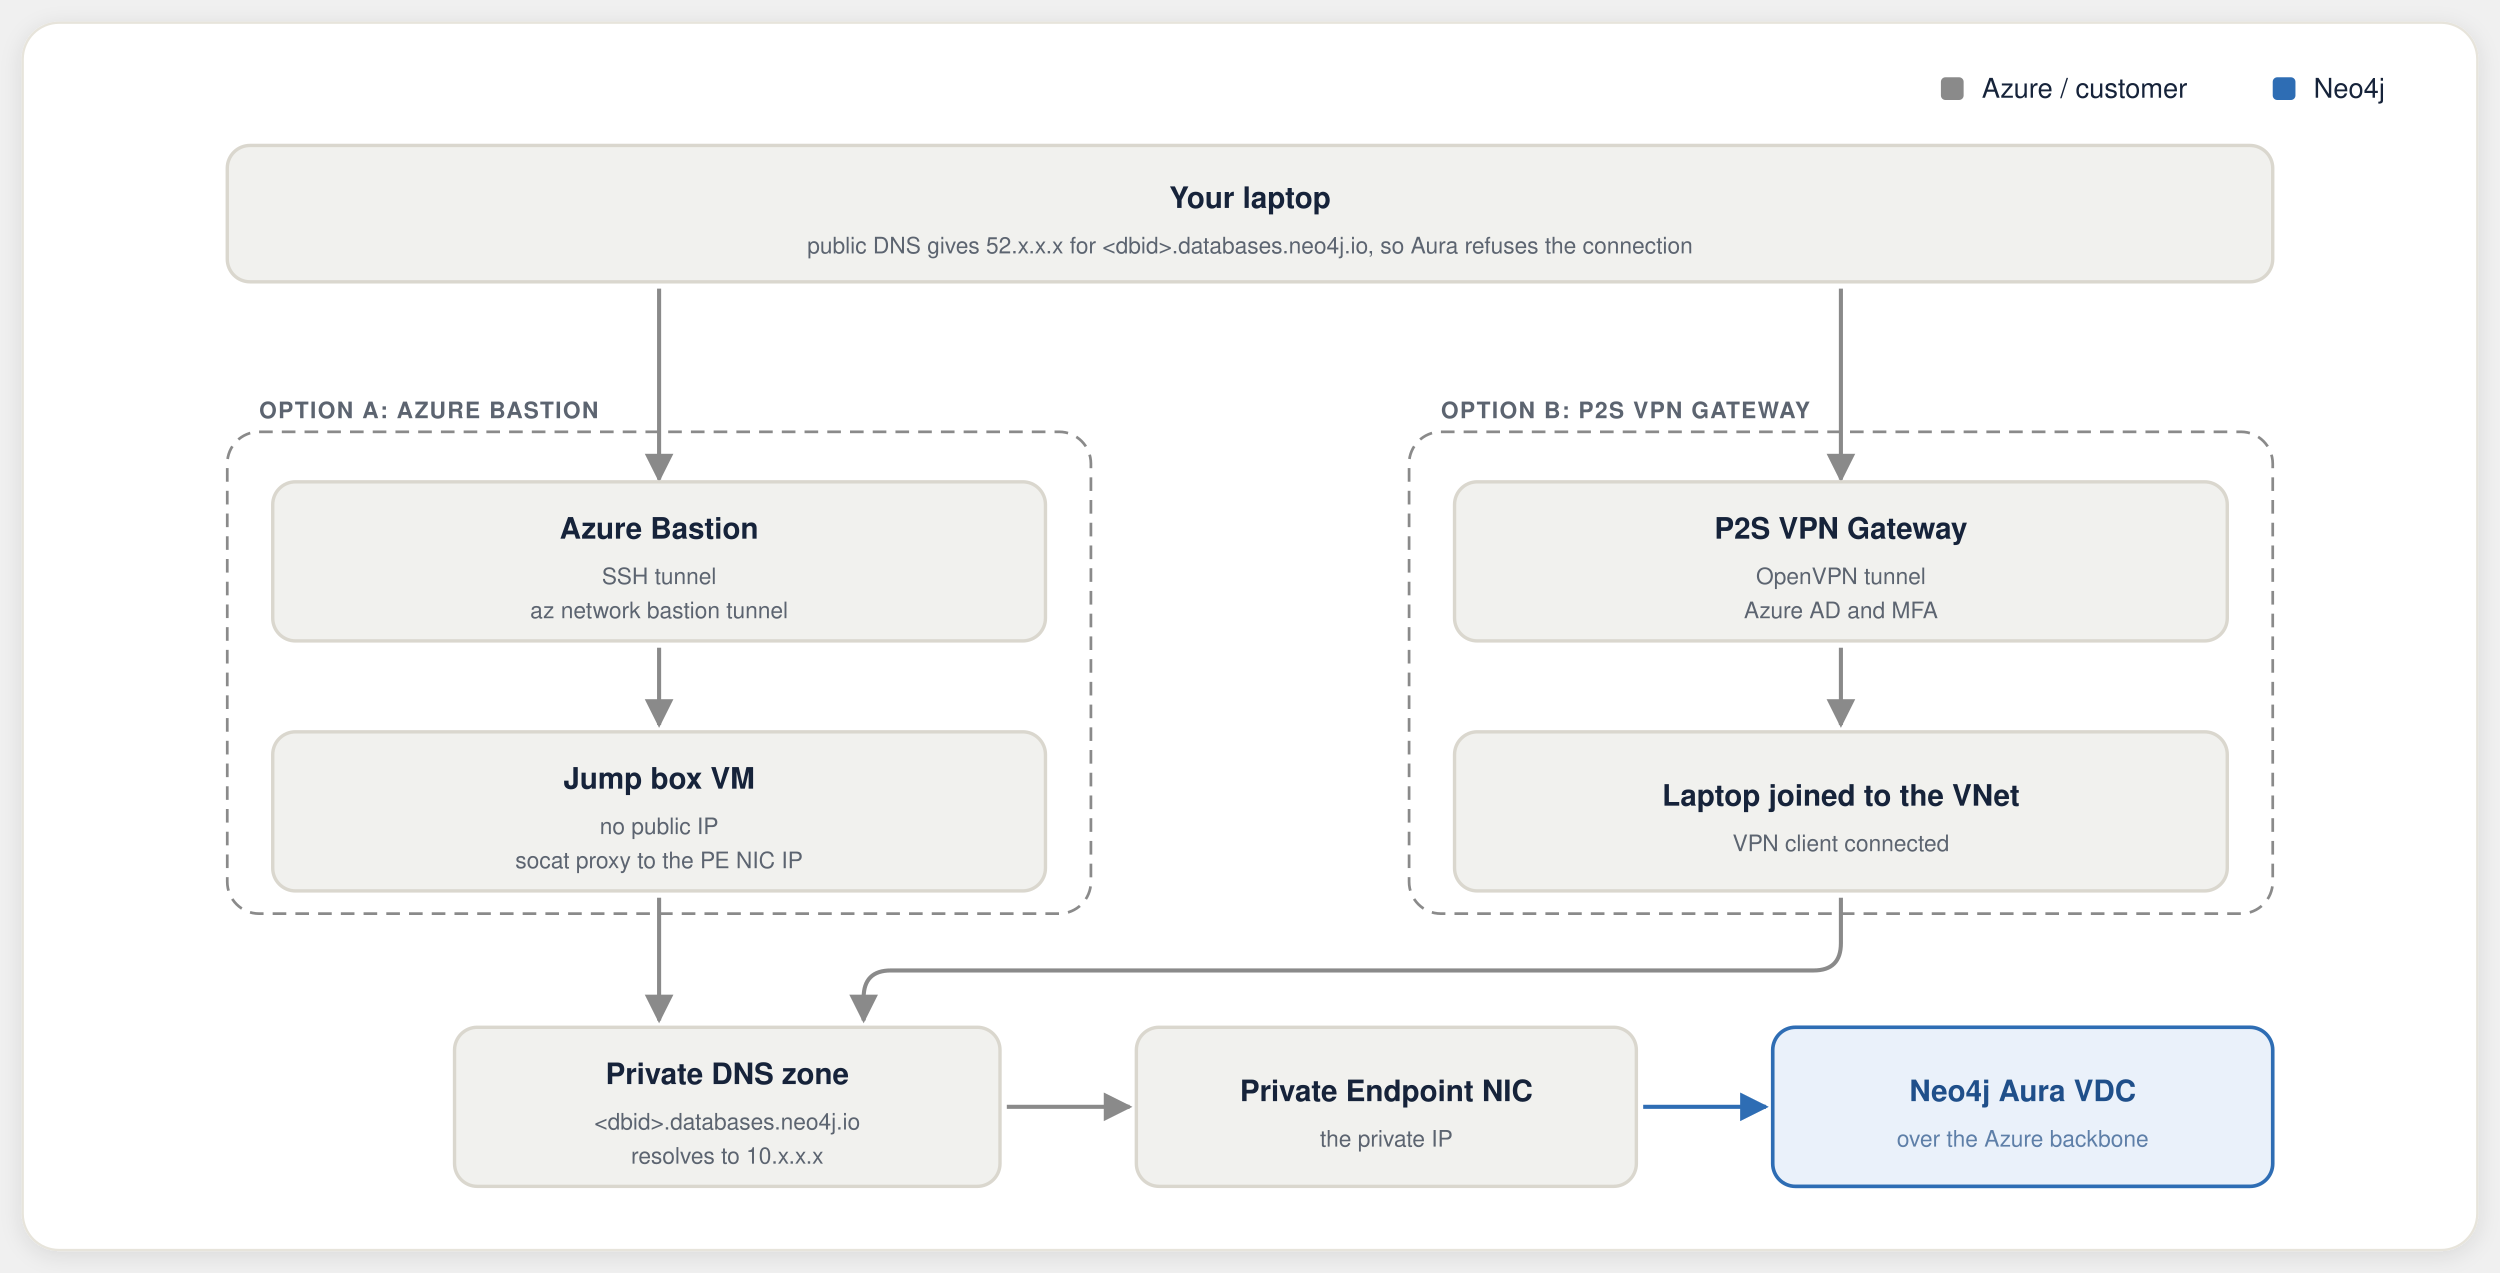
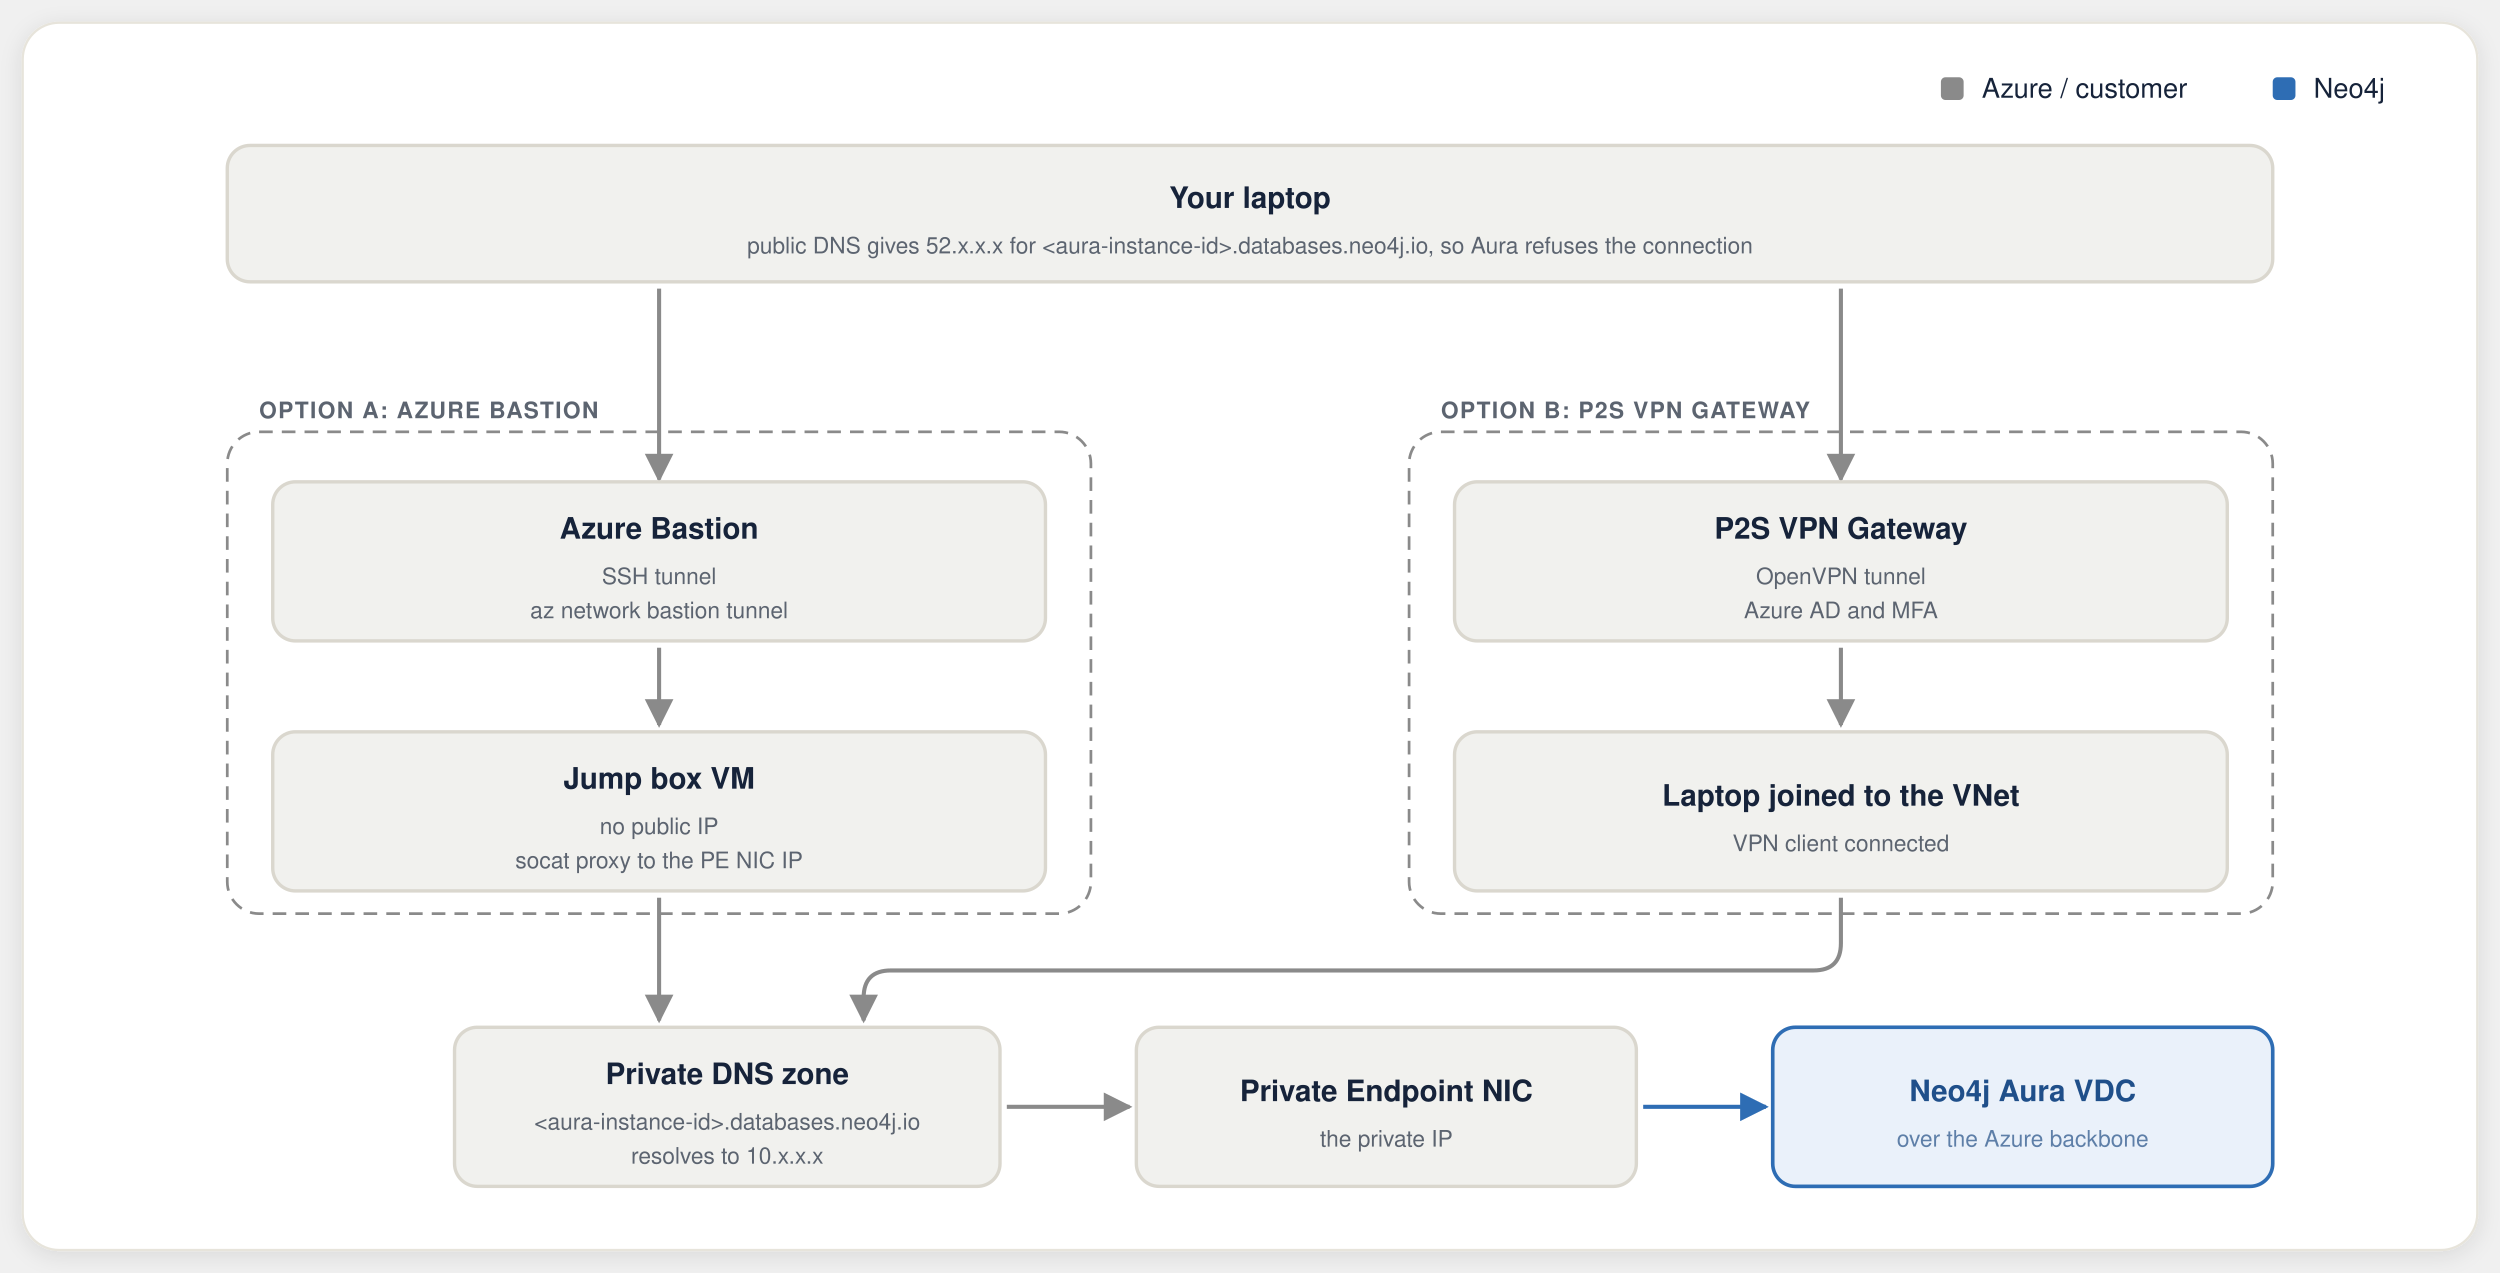
<svg xmlns="http://www.w3.org/2000/svg" width="1100" height="560" viewBox="0 0 1100 560" font-family="'Helvetica Neue', Helvetica, Arial, sans-serif" role="img">
  <defs>
    <marker id="arrow-gray" viewBox="0 0 10 10" refX="9" refY="5" markerWidth="7" markerHeight="7" orient="auto-start-reverse">
      <path d="M0,0 L10,5 L0,10 z" fill="#8A8A8A" />
    </marker>
    <marker id="arrow-dark" viewBox="0 0 10 10" refX="9" refY="5" markerWidth="7" markerHeight="7" orient="auto-start-reverse">
      <path d="M0,0 L10,5 L0,10 z" fill="#5C6470" />
    </marker>
    <marker id="arrow-red" viewBox="0 0 10 10" refX="9" refY="5" markerWidth="7" markerHeight="7" orient="auto-start-reverse">
      <path d="M0,0 L10,5 L0,10 z" fill="#C42B12" />
    </marker>
    <marker id="arrow-blue" viewBox="0 0 10 10" refX="9" refY="5" markerWidth="7" markerHeight="7" orient="auto-start-reverse">
      <path d="M0,0 L10,5 L0,10 z" fill="#2E6DB4" />
    </marker>
    <marker id="arrow-green" viewBox="0 0 10 10" refX="9" refY="5" markerWidth="7" markerHeight="7" orient="auto-start-reverse">
      <path d="M0,0 L10,5 L0,10 z" fill="#2E8B57" />
    </marker>
    <filter id="sh" x="-10%" y="-10%" width="120%" height="130%">
      <feDropShadow dx="0" dy="2" stdDeviation="5" flood-color="#1a1a1a" flood-opacity="0.10" />
    </filter>
  </defs>
  <rect x="10" y="10" width="1080" height="540" rx="16" fill="#FFFFFF" stroke="#E7E4DB" stroke-width="1" filter="url(#sh)" />
  <rect x="1000" y="34" width="10" height="10" rx="2" fill="#2E6DB4" />
  <text x="1018" y="43" font-size="12" fill="#16233A">Neo4j</text>
  <rect x="854" y="34" width="10" height="10" rx="2" fill="#8A8A8A" />
  <text x="872" y="43" font-size="12" fill="#16233A">Azure / customer</text>
  <rect x="100" y="64" width="900" height="60" rx="10" fill="#F1F1EE" stroke="#DAD7CE" stroke-width="1.5" />
  <text x="550.0" y="91.5" font-size="13" fill="#16233A" text-anchor="middle" font-weight="bold">Your laptop</text>
-   <text x="550.0" y="111.5" font-size="10" fill="#5C6470" text-anchor="middle">public DNS gives 52.x.x.x for &lt;dbid&gt;.databases.neo4j.io, so Aura refuses the connection</text>
+   <text x="550.0" y="111.5" font-size="10" fill="#5C6470" text-anchor="middle">public DNS gives 52.x.x.x for &lt;aura-instance-id&gt;.databases.neo4j.io, so Aura refuses the connection</text>
  <rect x="100" y="190" width="380" height="212" rx="14" fill="none" stroke="#8A8A8A" stroke-width="1.2" stroke-dasharray="6,4" />
  <text x="114" y="184" font-size="10" fill="#5C6470" font-weight="bold" letter-spacing="0.6">OPTION A: AZURE BASTION</text>
  <rect x="620" y="190" width="380" height="212" rx="14" fill="none" stroke="#8A8A8A" stroke-width="1.2" stroke-dasharray="6,4" />
  <text x="634" y="184" font-size="10" fill="#5C6470" font-weight="bold" letter-spacing="0.6">OPTION B: P2S VPN GATEWAY</text>
  <path d="M290,127 V211" fill="none" stroke="#8A8A8A" stroke-width="1.8" marker-end="url(#arrow-gray)" />
  <path d="M810,127 V211" fill="none" stroke="#8A8A8A" stroke-width="1.8" marker-end="url(#arrow-gray)" />
  <rect x="120" y="212" width="340" height="70" rx="10" fill="#F1F1EE" stroke="#DAD7CE" stroke-width="1.5" />
  <text x="290.0" y="237.0" font-size="13" fill="#16233A" text-anchor="middle" font-weight="bold">Azure Bastion</text>
  <text x="290.0" y="257.0" font-size="10" fill="#5C6470" text-anchor="middle">SSH tunnel</text>
  <text x="290.0" y="272.0" font-size="10" fill="#5C6470" text-anchor="middle">az network bastion tunnel</text>
  <path d="M290,285 V319" fill="none" stroke="#8A8A8A" stroke-width="1.8" marker-end="url(#arrow-gray)" />
  <rect x="120" y="322" width="340" height="70" rx="10" fill="#F1F1EE" stroke="#DAD7CE" stroke-width="1.5" />
  <text x="290.0" y="347.0" font-size="13" fill="#16233A" text-anchor="middle" font-weight="bold">Jump box VM</text>
  <text x="290.0" y="367.0" font-size="10" fill="#5C6470" text-anchor="middle">no public IP</text>
  <text x="290.0" y="382.0" font-size="10" fill="#5C6470" text-anchor="middle">socat proxy to the PE NIC IP</text>
  <rect x="640" y="212" width="340" height="70" rx="10" fill="#F1F1EE" stroke="#DAD7CE" stroke-width="1.5" />
  <text x="810.0" y="237.0" font-size="13" fill="#16233A" text-anchor="middle" font-weight="bold">P2S VPN Gateway</text>
  <text x="810.0" y="257.0" font-size="10" fill="#5C6470" text-anchor="middle">OpenVPN tunnel</text>
  <text x="810.0" y="272.0" font-size="10" fill="#5C6470" text-anchor="middle">Azure AD and MFA</text>
  <path d="M810,285 V319" fill="none" stroke="#8A8A8A" stroke-width="1.8" marker-end="url(#arrow-gray)" />
  <rect x="640" y="322" width="340" height="70" rx="10" fill="#F1F1EE" stroke="#DAD7CE" stroke-width="1.5" />
  <text x="810.0" y="354.5" font-size="13" fill="#16233A" text-anchor="middle" font-weight="bold">Laptop joined to the VNet</text>
  <text x="810.0" y="374.5" font-size="10" fill="#5C6470" text-anchor="middle">VPN client connected</text>
  <path d="M290,395 V449" fill="none" stroke="#8A8A8A" stroke-width="1.8" marker-end="url(#arrow-gray)" />
  <path d="M810,395 V415 Q810,427 798,427 H392 Q380,427 380,439 V449" fill="none" stroke="#8A8A8A" stroke-width="1.8" marker-end="url(#arrow-gray)" />
  <rect x="200" y="452" width="240" height="70" rx="10" fill="#F1F1EE" stroke="#DAD7CE" stroke-width="1.5" />
  <text x="320.0" y="477.0" font-size="13" fill="#16233A" text-anchor="middle" font-weight="bold">Private DNS zone</text>
-   <text x="320.0" y="497.0" font-size="10" fill="#5C6470" text-anchor="middle">&lt;dbid&gt;.databases.neo4j.io</text>
+   <text x="320.0" y="497.0" font-size="10" fill="#5C6470" text-anchor="middle">&lt;aura-instance-id&gt;.databases.neo4j.io</text>
  <text x="320.0" y="512.0" font-size="10" fill="#5C6470" text-anchor="middle">resolves to 10.x.x.x</text>
  <path d="M443,487 H497" fill="none" stroke="#8A8A8A" stroke-width="1.8" marker-end="url(#arrow-gray)" />
  <rect x="500" y="452" width="220" height="70" rx="10" fill="#F1F1EE" stroke="#DAD7CE" stroke-width="1.5" />
  <text x="610.0" y="484.5" font-size="13" fill="#16233A" text-anchor="middle" font-weight="bold">Private Endpoint NIC</text>
  <text x="610.0" y="504.5" font-size="10" fill="#5C6470" text-anchor="middle">the private IP</text>
  <path d="M723,487 H777" fill="none" stroke="#2E6DB4" stroke-width="1.8" marker-end="url(#arrow-blue)" />
  <rect x="780" y="452" width="220" height="70" rx="10" fill="#EAF1FA" stroke="#2E6DB4" stroke-width="1.6" />
  <text x="890.0" y="484.5" font-size="13" fill="#1F4F8A" text-anchor="middle" font-weight="bold">Neo4j Aura VDC</text>
  <text x="890.0" y="504.5" font-size="10" fill="#5E7FA8" text-anchor="middle">over the Azure backbone</text>
</svg>
